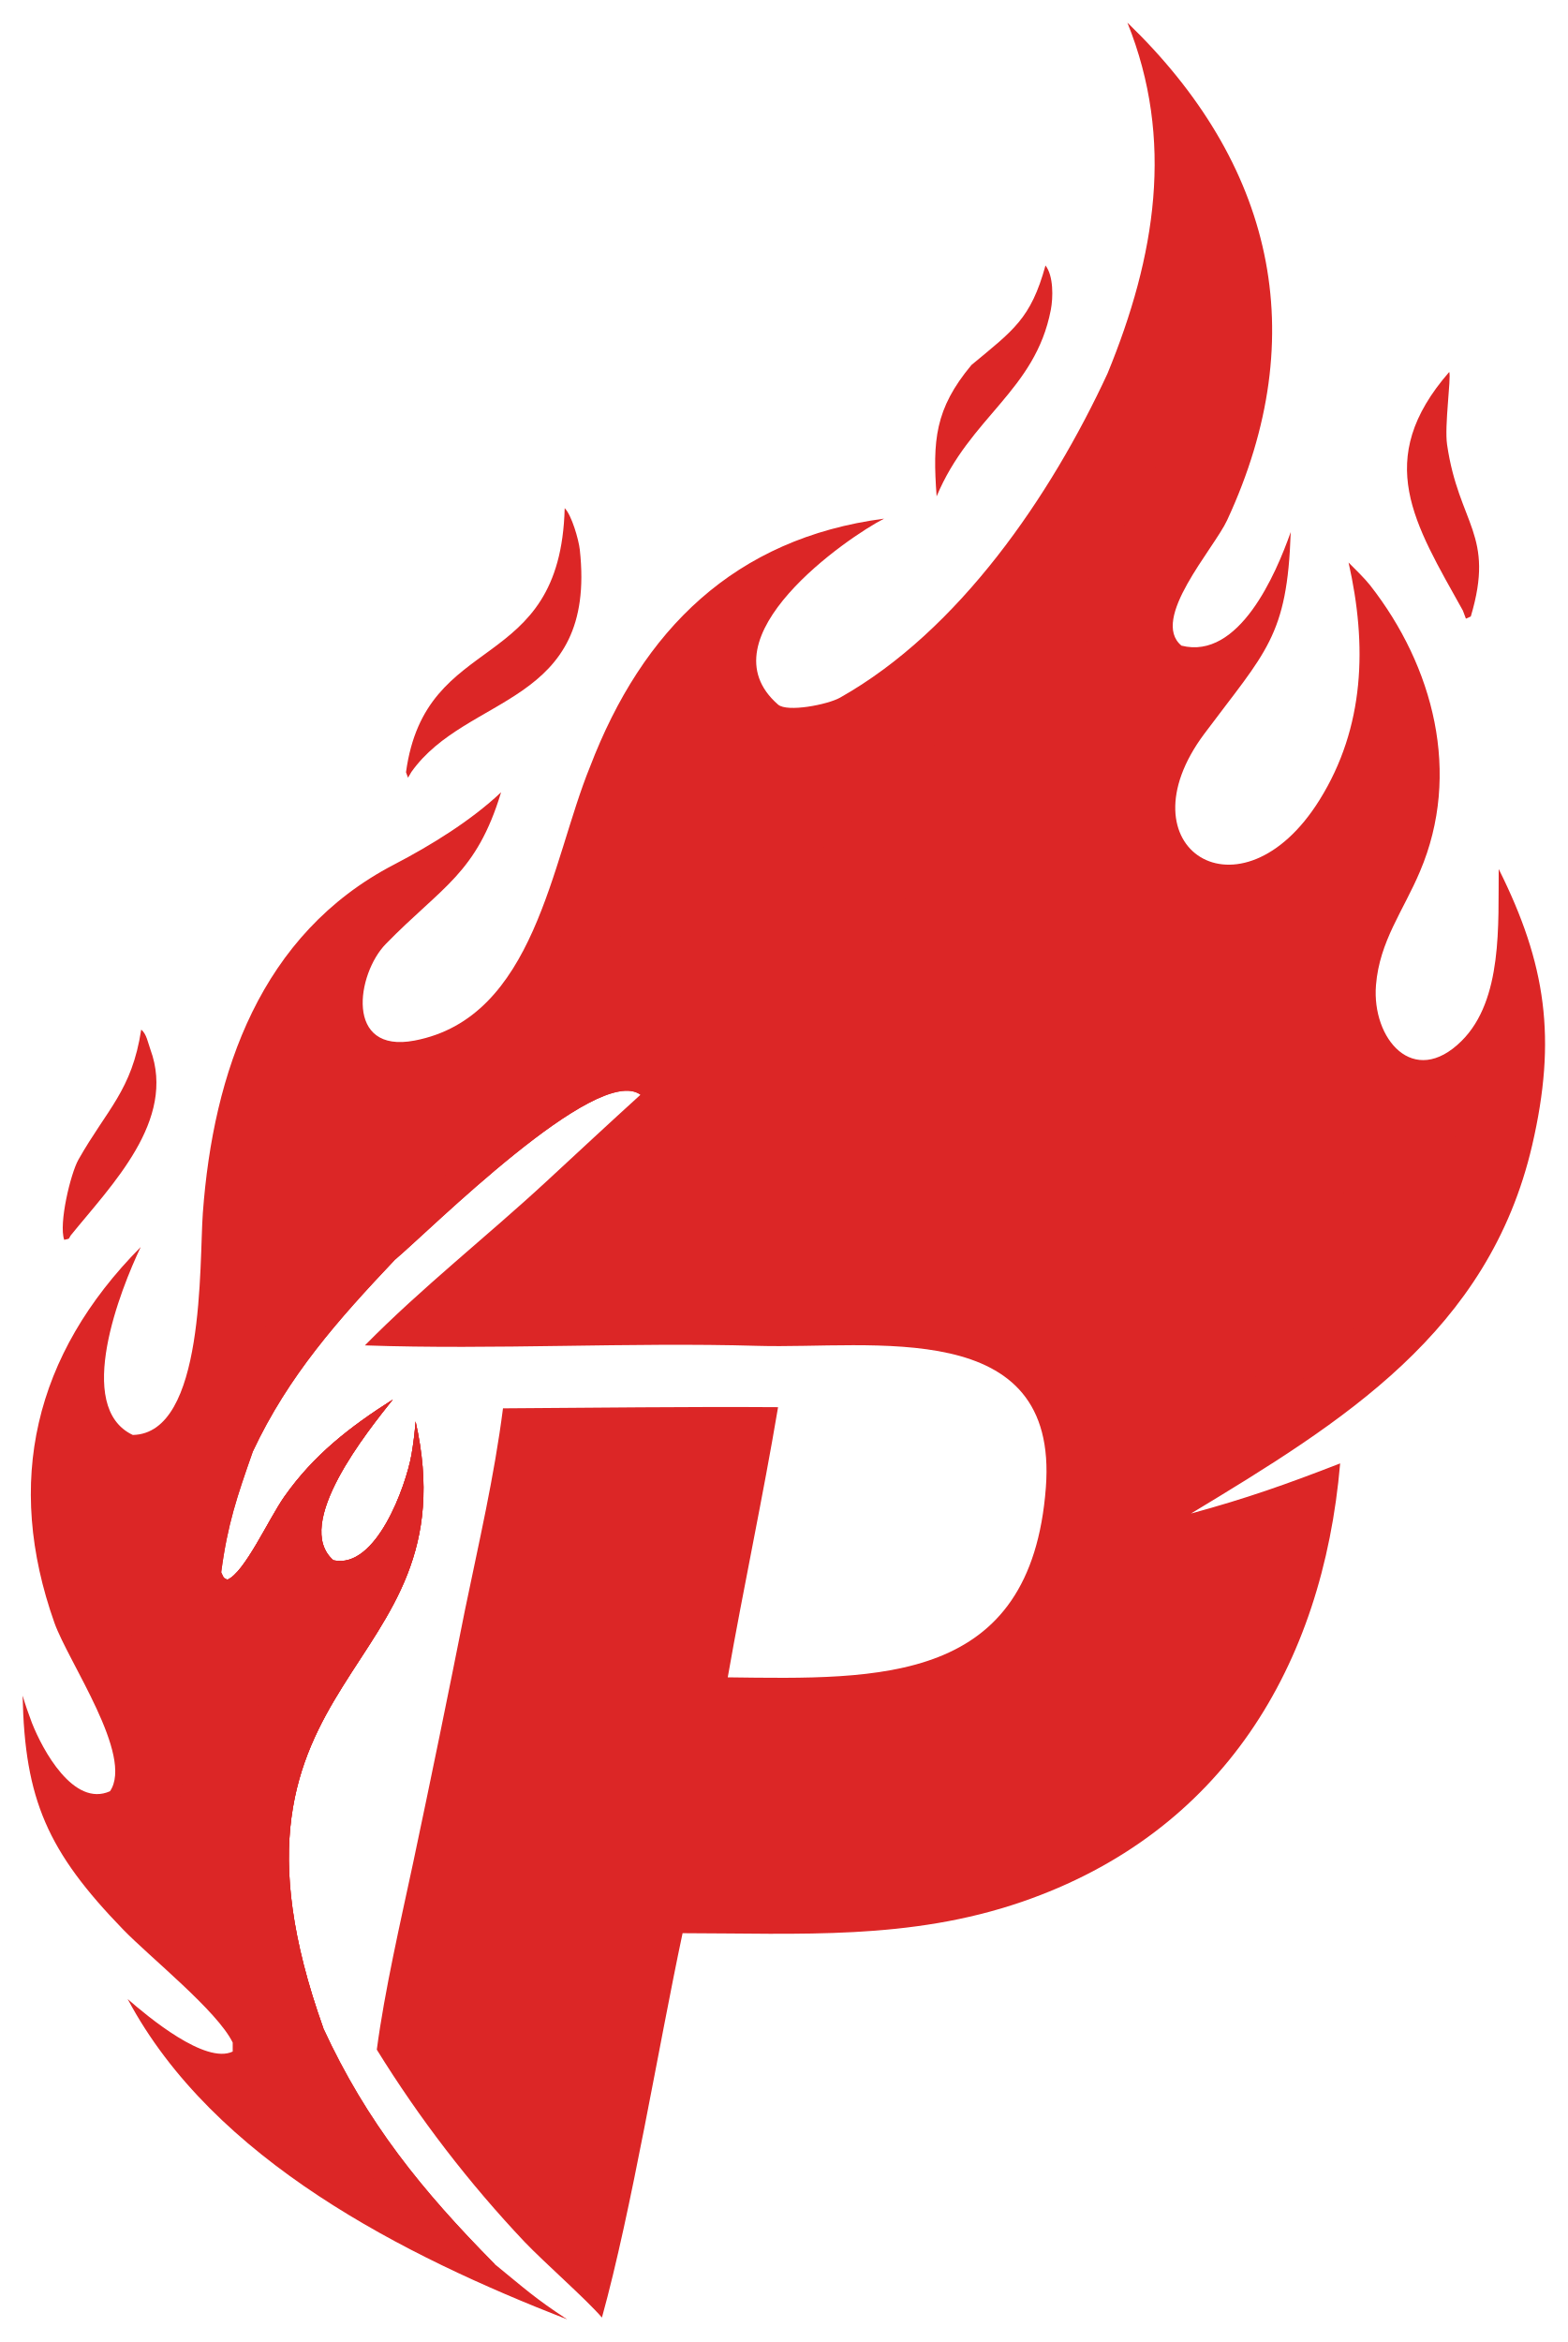
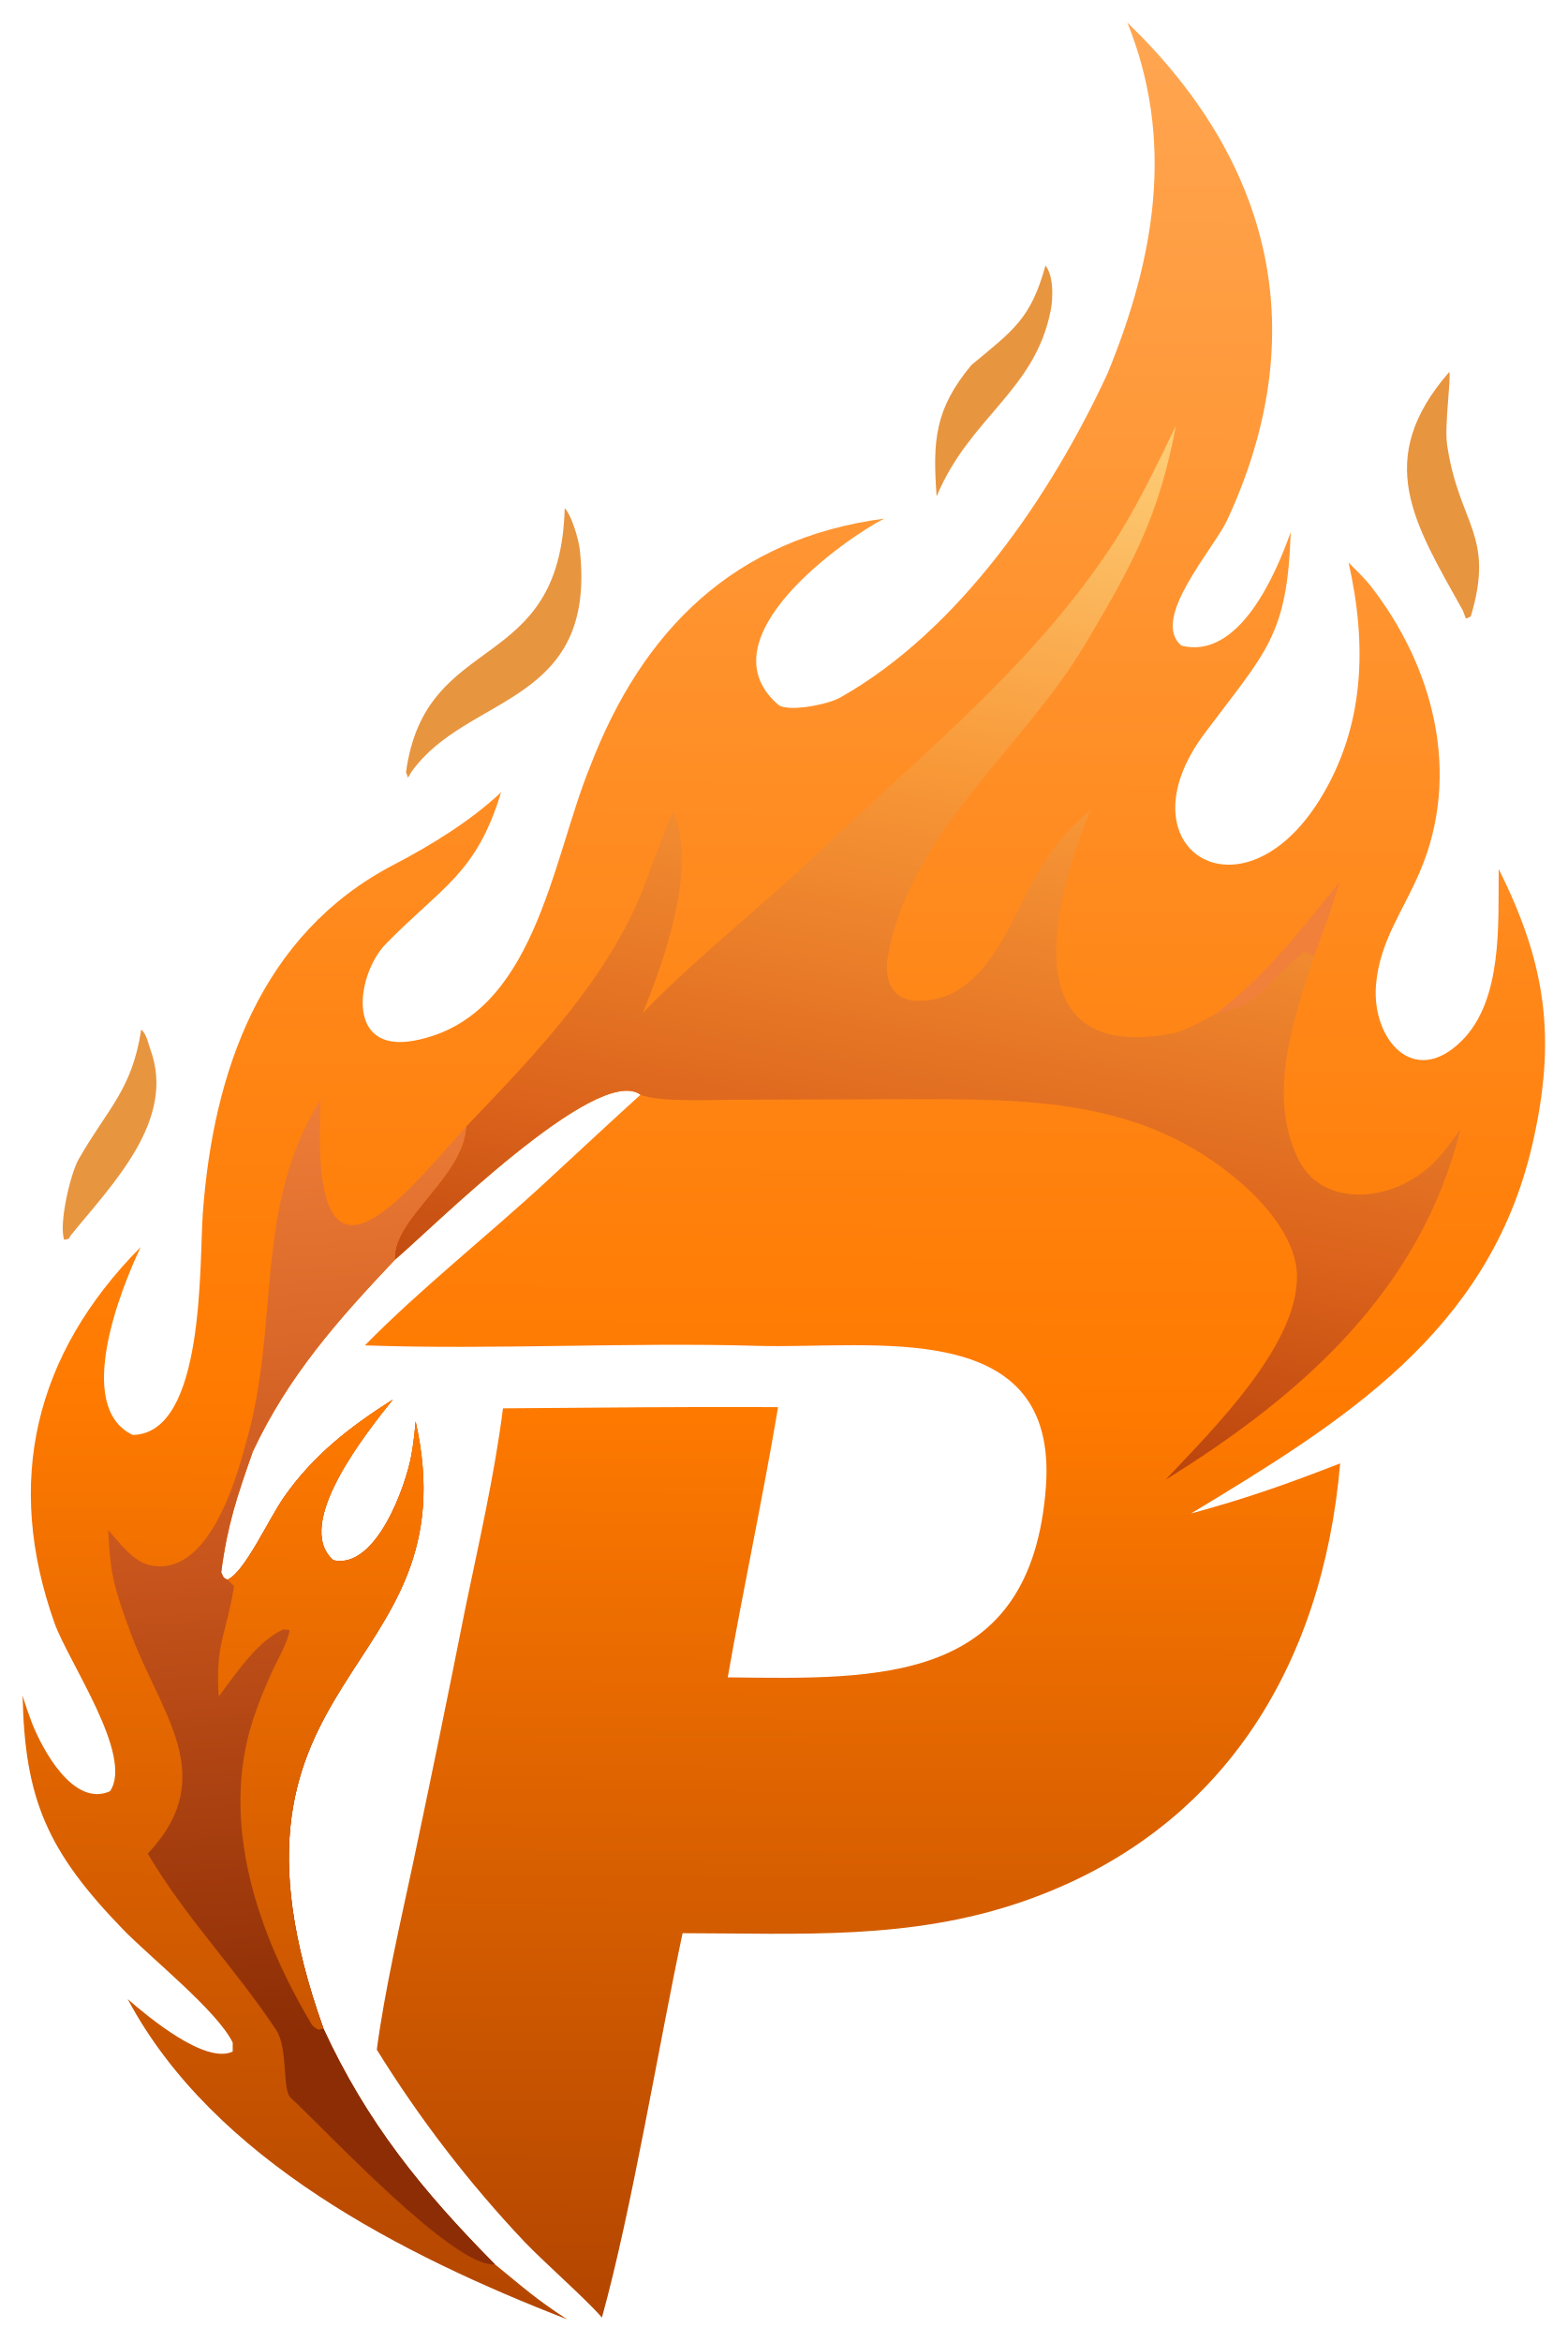
<svg xmlns="http://www.w3.org/2000/svg" version="1.1" style="display: block; overflow: visible;" viewBox="147.968 -1071.154 693.146 1035.373" width="693.146" height="1035.373" preserveAspectRatio="none" overflow="visible">
  <defs>
-     <style>path { fill: #DC2626; }</style>
+     <linearGradient id="BodyGrad" gradientUnits="userSpaceOnUse" x1="249.869" y1="658.446" x2="254.012" y2="46.35">
+       <stop offset="0" stop-color="rgb(180,70,0)" />
+       <stop offset="0.4" stop-color="rgb(255,122,0)" />
+       <stop offset="1" stop-color="rgb(255,165,80)" />
+     </linearGradient>
+     <linearGradient id="FlameGrad" gradientUnits="userSpaceOnUse" x1="300" y1="445" x2="360" y2="135">
+       <stop offset="0" stop-opacity="1" stop-color="rgb(175,58,8)" />
+       <stop offset="0.28" stop-opacity="1" stop-color="rgb(220,100,28)" />
+       <stop offset="0.62" stop-opacity="1" stop-color="rgb(248,152,55)" />
+       <stop offset="1" stop-opacity="1" stop-color="rgb(255,215,130)" />
+     </linearGradient>
+     <linearGradient id="EmberGrad" gradientUnits="userSpaceOnUse" x1="200" y1="580" x2="180" y2="320">
+       <stop offset="0" stop-opacity="1" stop-color="rgb(140,45,5)" />
+       <stop offset="0.5" stop-opacity="1" stop-color="rgb(200,85,28)" />
+       <stop offset="1" stop-opacity="1" stop-color="rgb(240,128,58)" />
+     </linearGradient>
  </defs>
-   <path transform="translate(-546.3016, -987.819) matrix(1.634074, 0, 0, 1.634074, 628.3348, -140.7911)" fill="url(#Gradient8)" d="M 345.397 41.281 C 384.685 79.153 395.832 125.383 372.38 175.911 C 368.788 183.651 351.43 202.716 360.031 209.838 C 375.597 213.758 385.574 190.509 389.591 179.113 C 388.677 207.434 382.82 211.426 366.209 233.688 C 343.146 264.596 376.097 285.741 397.389 251.585 C 409.668 231.887 410.293 209.701 405.245 187.35 C 406.886 188.982 409.688 191.736 411.061 193.489 C 428.264 215.451 435.825 244.465 424.578 270.897 C 420.056 281.629 413.639 289.749 412.663 301.667 C 411.475 316.185 422.817 329.684 435.822 316.782 C 447.037 305.657 445.699 285.01 445.868 270.27 C 458.73 295.977 461.61 316.183 454.93 344.975 C 443.192 395.57 403.591 419.86 362.612 444.636 C 377.645 440.541 388.396 436.734 402.967 431.079 C 398.253 485.937 371.026 531.052 316.884 549.679 C 286.468 560.143 256.711 558.213 225.042 558.173 C 218.488 589.029 211.263 633.158 203.221 662.163 C 198.894 657.145 187.876 647.507 182.358 641.763 C 167.271 625.808 153.851 608.355 142.304 589.678 C 144.433 573.64 148.697 555.218 152.114 539.236 C 156.94 516.455 161.618 493.642 166.149 470.8 C 169.91 452.537 174.086 434.692 176.448 416.178 C 201.169 416.035 226.182 415.692 250.879 415.865 C 246.784 440.247 241.542 464.556 237.263 488.955 C 278.551 489.478 319.306 490.876 323.339 437.595 C 326.862 391.058 276.413 400.177 245.461 399.276 C 210.318 398.253 174.312 400.383 139.082 399.147 C 154.441 383.536 172.14 369.649 188.229 354.763 C 196.688 346.936 205.128 339.078 213.66 331.333 C 201.864 322.794 156.737 367.965 147.184 376.004 C 131.834 392.228 118.412 407.303 108.76 427.873 C 104.495 440.045 101.922 447.508 100.2 460.535 C 100.989 462.09 100.59 461.894 101.872 462.53 C 106.537 460.638 113.028 446.108 117.304 440.037 C 125.273 428.724 135.062 421.165 146.637 413.794 C 139.902 422.274 119.424 447.538 130.557 457.28 C 142.132 459.813 150.163 437.206 151.68 428.776 C 152.201 425.769 152.574 422.739 152.8 419.696 C 168.402 489.593 92.915 486.288 127.857 583.933 C 139.587 609.377 154.56 627.844 174.276 647.766 C 182.39 654.374 184.957 656.85 193.815 662.656 C 149.742 645.498 98.106 619.569 74.902 576.002 C 80.431 580.821 95.914 593.737 103.314 590.198 L 103.314 587.767 C 99.125 579.179 81.036 564.778 73.69 557.204 C 53.216 536.095 47.042 522.018 46.469 493.905 C 47.215 496.396 48.056 498.858 48.99 501.284 C 51.846 508.547 60.27 524.202 70.116 519.766 C 76.625 510.172 58.847 484.829 55.077 474.205 C 41.589 436.201 49.523 401.697 78.427 372.535 C 73.017 383.886 60.278 415.828 76.279 423.381 C 95.925 423.013 94.234 376.963 95.235 363.323 C 98.028 325.274 110.858 287.841 146.946 269.078 C 156.933 263.885 167.821 257.171 175.935 249.507 C 169.236 271.605 160.011 274.913 144.727 290.56 C 136.885 298.589 133.513 320.299 152.522 316.679 C 185.114 310.471 189.529 268.252 199.989 242.625 C 214.168 205.567 239.121 180.807 279.562 175.474 C 269.794 180.455 230.137 207.71 250.872 225.778 C 253.349 227.936 264.316 225.782 267.629 223.917 C 299.882 205.752 324.71 169.278 340.02 136.213 C 353.06 104.488 358.161 72.968 345.397 41.281 z" id="svg-el-0" data-selectable="true" />
+   <path transform="translate(-546.3016, -987.819) matrix(1.634074, 0, 0, 1.634074, 628.3348, -140.7911)" fill="url(#BodyGrad)" d="M 345.397 41.281 C 384.685 79.153 395.832 125.383 372.38 175.911 C 368.788 183.651 351.43 202.716 360.031 209.838 C 375.597 213.758 385.574 190.509 389.591 179.113 C 388.677 207.434 382.82 211.426 366.209 233.688 C 343.146 264.596 376.097 285.741 397.389 251.585 C 409.668 231.887 410.293 209.701 405.245 187.35 C 406.886 188.982 409.688 191.736 411.061 193.489 C 428.264 215.451 435.825 244.465 424.578 270.897 C 420.056 281.629 413.639 289.749 412.663 301.667 C 411.475 316.185 422.817 329.684 435.822 316.782 C 447.037 305.657 445.699 285.01 445.868 270.27 C 458.73 295.977 461.61 316.183 454.93 344.975 C 443.192 395.57 403.591 419.86 362.612 444.636 C 377.645 440.541 388.396 436.734 402.967 431.079 C 398.253 485.937 371.026 531.052 316.884 549.679 C 286.468 560.143 256.711 558.213 225.042 558.173 C 218.488 589.029 211.263 633.158 203.221 662.163 C 198.894 657.145 187.876 647.507 182.358 641.763 C 167.271 625.808 153.851 608.355 142.304 589.678 C 144.433 573.64 148.697 555.218 152.114 539.236 C 156.94 516.455 161.618 493.642 166.149 470.8 C 169.91 452.537 174.086 434.692 176.448 416.178 C 201.169 416.035 226.182 415.692 250.879 415.865 C 246.784 440.247 241.542 464.556 237.263 488.955 C 278.551 489.478 319.306 490.876 323.339 437.595 C 326.862 391.058 276.413 400.177 245.461 399.276 C 210.318 398.253 174.312 400.383 139.082 399.147 C 154.441 383.536 172.14 369.649 188.229 354.763 C 196.688 346.936 205.128 339.078 213.66 331.333 C 201.864 322.794 156.737 367.965 147.184 376.004 C 131.834 392.228 118.412 407.303 108.76 427.873 C 104.495 440.045 101.922 447.508 100.2 460.535 C 100.989 462.09 100.59 461.894 101.872 462.53 C 106.537 460.638 113.028 446.108 117.304 440.037 C 125.273 428.724 135.062 421.165 146.637 413.794 C 139.902 422.274 119.424 447.538 130.557 457.28 C 142.132 459.813 150.163 437.206 151.68 428.776 C 152.201 425.769 152.574 422.739 152.8 419.696 C 168.402 489.593 92.915 486.288 127.857 583.933 C 139.587 609.377 154.56 627.844 174.276 647.766 C 182.39 654.374 184.957 656.85 193.815 662.656 C 149.742 645.498 98.106 619.569 74.902 576.002 C 80.431 580.821 95.914 593.737 103.314 590.198 L 103.314 587.767 C 99.125 579.179 81.036 564.778 73.69 557.204 C 53.216 536.095 47.042 522.018 46.469 493.905 C 47.215 496.396 48.056 498.858 48.99 501.284 C 51.846 508.547 60.27 524.202 70.116 519.766 C 76.625 510.172 58.847 484.829 55.077 474.205 C 41.589 436.201 49.523 401.697 78.427 372.535 C 73.017 383.886 60.278 415.828 76.279 423.381 C 95.925 423.013 94.234 376.963 95.235 363.323 C 98.028 325.274 110.858 287.841 146.946 269.078 C 156.933 263.885 167.821 257.171 175.935 249.507 C 169.236 271.605 160.011 274.913 144.727 290.56 C 136.885 298.589 133.513 320.299 152.522 316.679 C 185.114 310.471 189.529 268.252 199.989 242.625 C 214.168 205.567 239.121 180.807 279.562 175.474 C 269.794 180.455 230.137 207.71 250.872 225.778 C 253.349 227.936 264.316 225.782 267.629 223.917 C 299.882 205.752 324.71 169.278 340.02 136.213 C 353.06 104.488 358.161 72.968 345.397 41.281 z" id="svg-el-0" data-selectable="true" />
  <path transform="translate(-546.3016, -987.819) matrix(1.634074, 0, 0, 1.634074, 628.3348, -140.7911)" fill="url(#FlameGrad)" d="M 358.535 150.346 C 353.954 174.624 346.925 187.764 333.76 209.816 C 316.962 237.815 286.2 260.825 280.543 294.221 C 279.527 300.216 281.711 305.721 288.366 305.904 C 309.011 306.471 314.53 279.633 324.422 266.113 C 328.307 260.803 330.611 258.492 335.485 254.167 C 326.291 276.204 312.72 323.366 357.763 314.713 C 360.681 314.152 366.267 311.055 369.11 309.606 C 383.244 306.591 384.538 298.827 393.272 292.687 L 395.872 293.893 C 390.372 311.074 383.144 331.127 391.554 348.6 C 397.279 360.494 412.146 360.246 422.099 354.454 C 428.315 350.837 431.369 346.441 435.535 340.672 C 424.686 384.385 392.557 412.673 355.712 435.496 C 368.183 422.245 391.686 399.176 391.282 380.143 C 391.081 370.716 383.314 361.481 376.544 355.526 C 349.629 331.854 317.879 332.532 284.717 332.545 L 238.865 332.688 C 232.992 332.717 218.395 333.394 213.66 331.333 C 201.864 322.794 156.737 367.965 147.184 376.004 C 146.42 364.913 165.718 353.74 166.467 339.965 C 185.188 320.429 206.187 298.736 215.452 272.754 C 217.601 266.73 220.064 260.672 222.32 254.667 C 229.386 269.062 219.904 295.469 214.296 309.201 C 228.499 294.38 245.734 281.08 260.708 266.827 C 288.679 240.204 319.086 215.96 340.73 183.472 C 347.727 172.97 353.028 161.652 358.535 150.346 z" id="svg-el-1" data-selectable="true" />
  <path transform="translate(-546.3016, -987.819) matrix(1.634074, 0, 0, 1.634074, 628.3348, -140.7911)" fill="url(#EmberGrad)" d="M 101.872 462.53 C 106.537 460.638 113.028 446.108 117.304 440.037 C 125.273 428.724 135.062 421.165 146.637 413.794 C 139.902 422.274 119.424 447.538 130.557 457.28 C 142.132 459.813 150.163 437.206 151.68 428.776 C 152.201 425.769 152.574 422.739 152.8 419.696 C 168.402 489.593 92.915 486.288 127.857 583.933 C 139.587 609.377 154.56 627.844 174.276 647.766 C 163.189 648.914 128.159 611.057 118.977 602.684 C 116.68 600.59 118.341 589.325 115.114 584.432 C 104.207 567.894 90.398 553.786 80.331 536.661 C 80.523 536.455 80.715 536.248 80.906 536.04 C 99.809 515.329 83.578 498.545 75.625 476.729 C 71.343 464.984 70.215 461.549 69.62 449.098 C 72.709 452.537 76.309 457.642 80.955 458.636 C 96.373 461.936 103.968 436.665 106.931 425.451 L 108.76 427.873 C 104.495 440.045 101.922 447.508 100.2 460.535 C 100.989 462.09 100.59 461.894 101.872 462.53 z" id="svg-el-2" data-selectable="true" />
-   <path transform="translate(-546.3016, -987.819) matrix(1.634074, 0, 0, 1.634074, 628.3348, -140.7911)" fill="url(#Gradient8)" d="M 101.872 462.53 C 106.537 460.638 113.028 446.108 117.304 440.037 C 125.273 428.724 135.062 421.165 146.637 413.794 C 139.902 422.274 119.424 447.538 130.557 457.28 C 142.132 459.813 150.163 437.206 151.68 428.776 C 152.201 425.769 152.574 422.739 152.8 419.696 C 168.402 489.593 92.915 486.288 127.857 583.933 L 126.538 584.319 C 126.024 584.049 125.011 583.408 124.713 582.903 C 110.133 558.43 99.595 528.249 108.949 499.976 C 110.381 495.648 111.968 491.856 113.822 487.724 C 115.193 484.667 118.394 479.223 118.677 476.158 L 116.982 475.987 C 109.712 479.394 104.454 487.675 99.538 494.142 C 98.537 480.071 101.588 477.279 103.686 464.271 L 101.872 462.53 z" id="svg-el-3" data-selectable="true" />
+   <path transform="translate(-546.3016, -987.819) matrix(1.634074, 0, 0, 1.634074, 628.3348, -140.7911)" fill="url(#BodyGrad)" d="M 101.872 462.53 C 106.537 460.638 113.028 446.108 117.304 440.037 C 125.273 428.724 135.062 421.165 146.637 413.794 C 139.902 422.274 119.424 447.538 130.557 457.28 C 142.132 459.813 150.163 437.206 151.68 428.776 C 152.201 425.769 152.574 422.739 152.8 419.696 C 168.402 489.593 92.915 486.288 127.857 583.933 L 126.538 584.319 C 126.024 584.049 125.011 583.408 124.713 582.903 C 110.133 558.43 99.595 528.249 108.949 499.976 C 110.381 495.648 111.968 491.856 113.822 487.724 C 115.193 484.667 118.394 479.223 118.677 476.158 L 116.982 475.987 C 109.712 479.394 104.454 487.675 99.538 494.142 C 98.537 480.071 101.588 477.279 103.686 464.271 L 101.872 462.53 z" id="svg-el-3" data-selectable="true" />
  <path transform="translate(-546.3016, -987.819) matrix(1.634074, 0, 0, 1.634074, 628.3348, -140.7911)" fill="url(#EmberGrad)" d="M 106.931 425.451 C 116.315 392.98 108.715 362.108 127.105 332.617 L 126.937 338.636 C 125.723 389.223 148.854 359.579 166.467 339.965 C 165.718 353.74 146.42 364.913 147.184 376.004 C 131.834 392.228 118.412 407.303 108.76 427.873 L 106.931 425.451 z" id="svg-el-4" data-selectable="true" />
  <path transform="translate(-546.3016, -987.819) matrix(1.634074, 0, 0, 1.634074, 628.3348, -140.7911)" fill="url(#EmberGrad)" d="M 402.781 273.809 C 400.695 280.577 398.39 287.275 395.872 293.893 L 393.272 292.687 C 384.538 298.827 383.244 306.591 369.11 309.606 C 383.603 298.415 391.396 287.791 402.781 273.809 z" id="svg-el-5" data-selectable="true" />
  <path transform="translate(-546.3016, -987.819) matrix(1.634074, 0, 0, 1.634074, 628.3348, -140.7911)" fill="rgb(232,149,63)" d="M 193.142 172.634 C 195.02 174.519 196.927 181.115 197.232 183.875 C 201.908 226.247 166.725 222.778 151.662 244.017 L 150.747 245.565 L 150.207 244.078 C 155.495 205.291 191.97 218.227 193.142 172.634 z" id="svg-el-54" data-selectable="true" />
  <path transform="translate(-546.3016, -987.819) matrix(1.634074, 0, 0, 1.634074, 628.3348, -140.7911)" fill="rgb(232,149,63)" d="M 432.489 135.784 C 433.036 137.528 431.149 150.317 431.899 155.441 C 435.087 177.218 444.967 179.671 438.313 201.95 L 436.996 202.535 L 436.184 200.368 C 423.054 176.748 411.757 159.609 432.489 135.784 z" id="svg-el-55" data-selectable="true" />
  <path transform="translate(-546.3016, -987.819) matrix(1.634074, 0, 0, 1.634074, 628.3348, -140.7911)" fill="rgb(232,149,63)" d="M 323.237 106.984 C 325.446 109.822 325.309 115.736 324.678 119.003 C 320.447 140.925 302.753 147.932 293.78 169.46 C 292.68 154.364 293.288 145.814 303.207 133.905 C 314.548 124.475 319.259 121.46 323.237 106.984 z" id="svg-el-56" data-selectable="true" />
  <path transform="translate(-546.3016, -987.819) matrix(1.634074, 0, 0, 1.634074, 628.3348, -140.7911)" fill="rgb(232,149,63)" d="M 78.555 313.727 C 80.007 314.835 80.411 317.37 81.047 319.096 C 88.119 338.292 70.531 355.741 59.469 369.417 C 58.758 370.625 59.271 370.177 57.725 370.59 C 56.186 366.25 59.454 352.635 61.569 348.9 C 69.317 335.216 76.048 330.195 78.555 313.727 z" id="svg-el-57" data-selectable="true" />
</svg>
